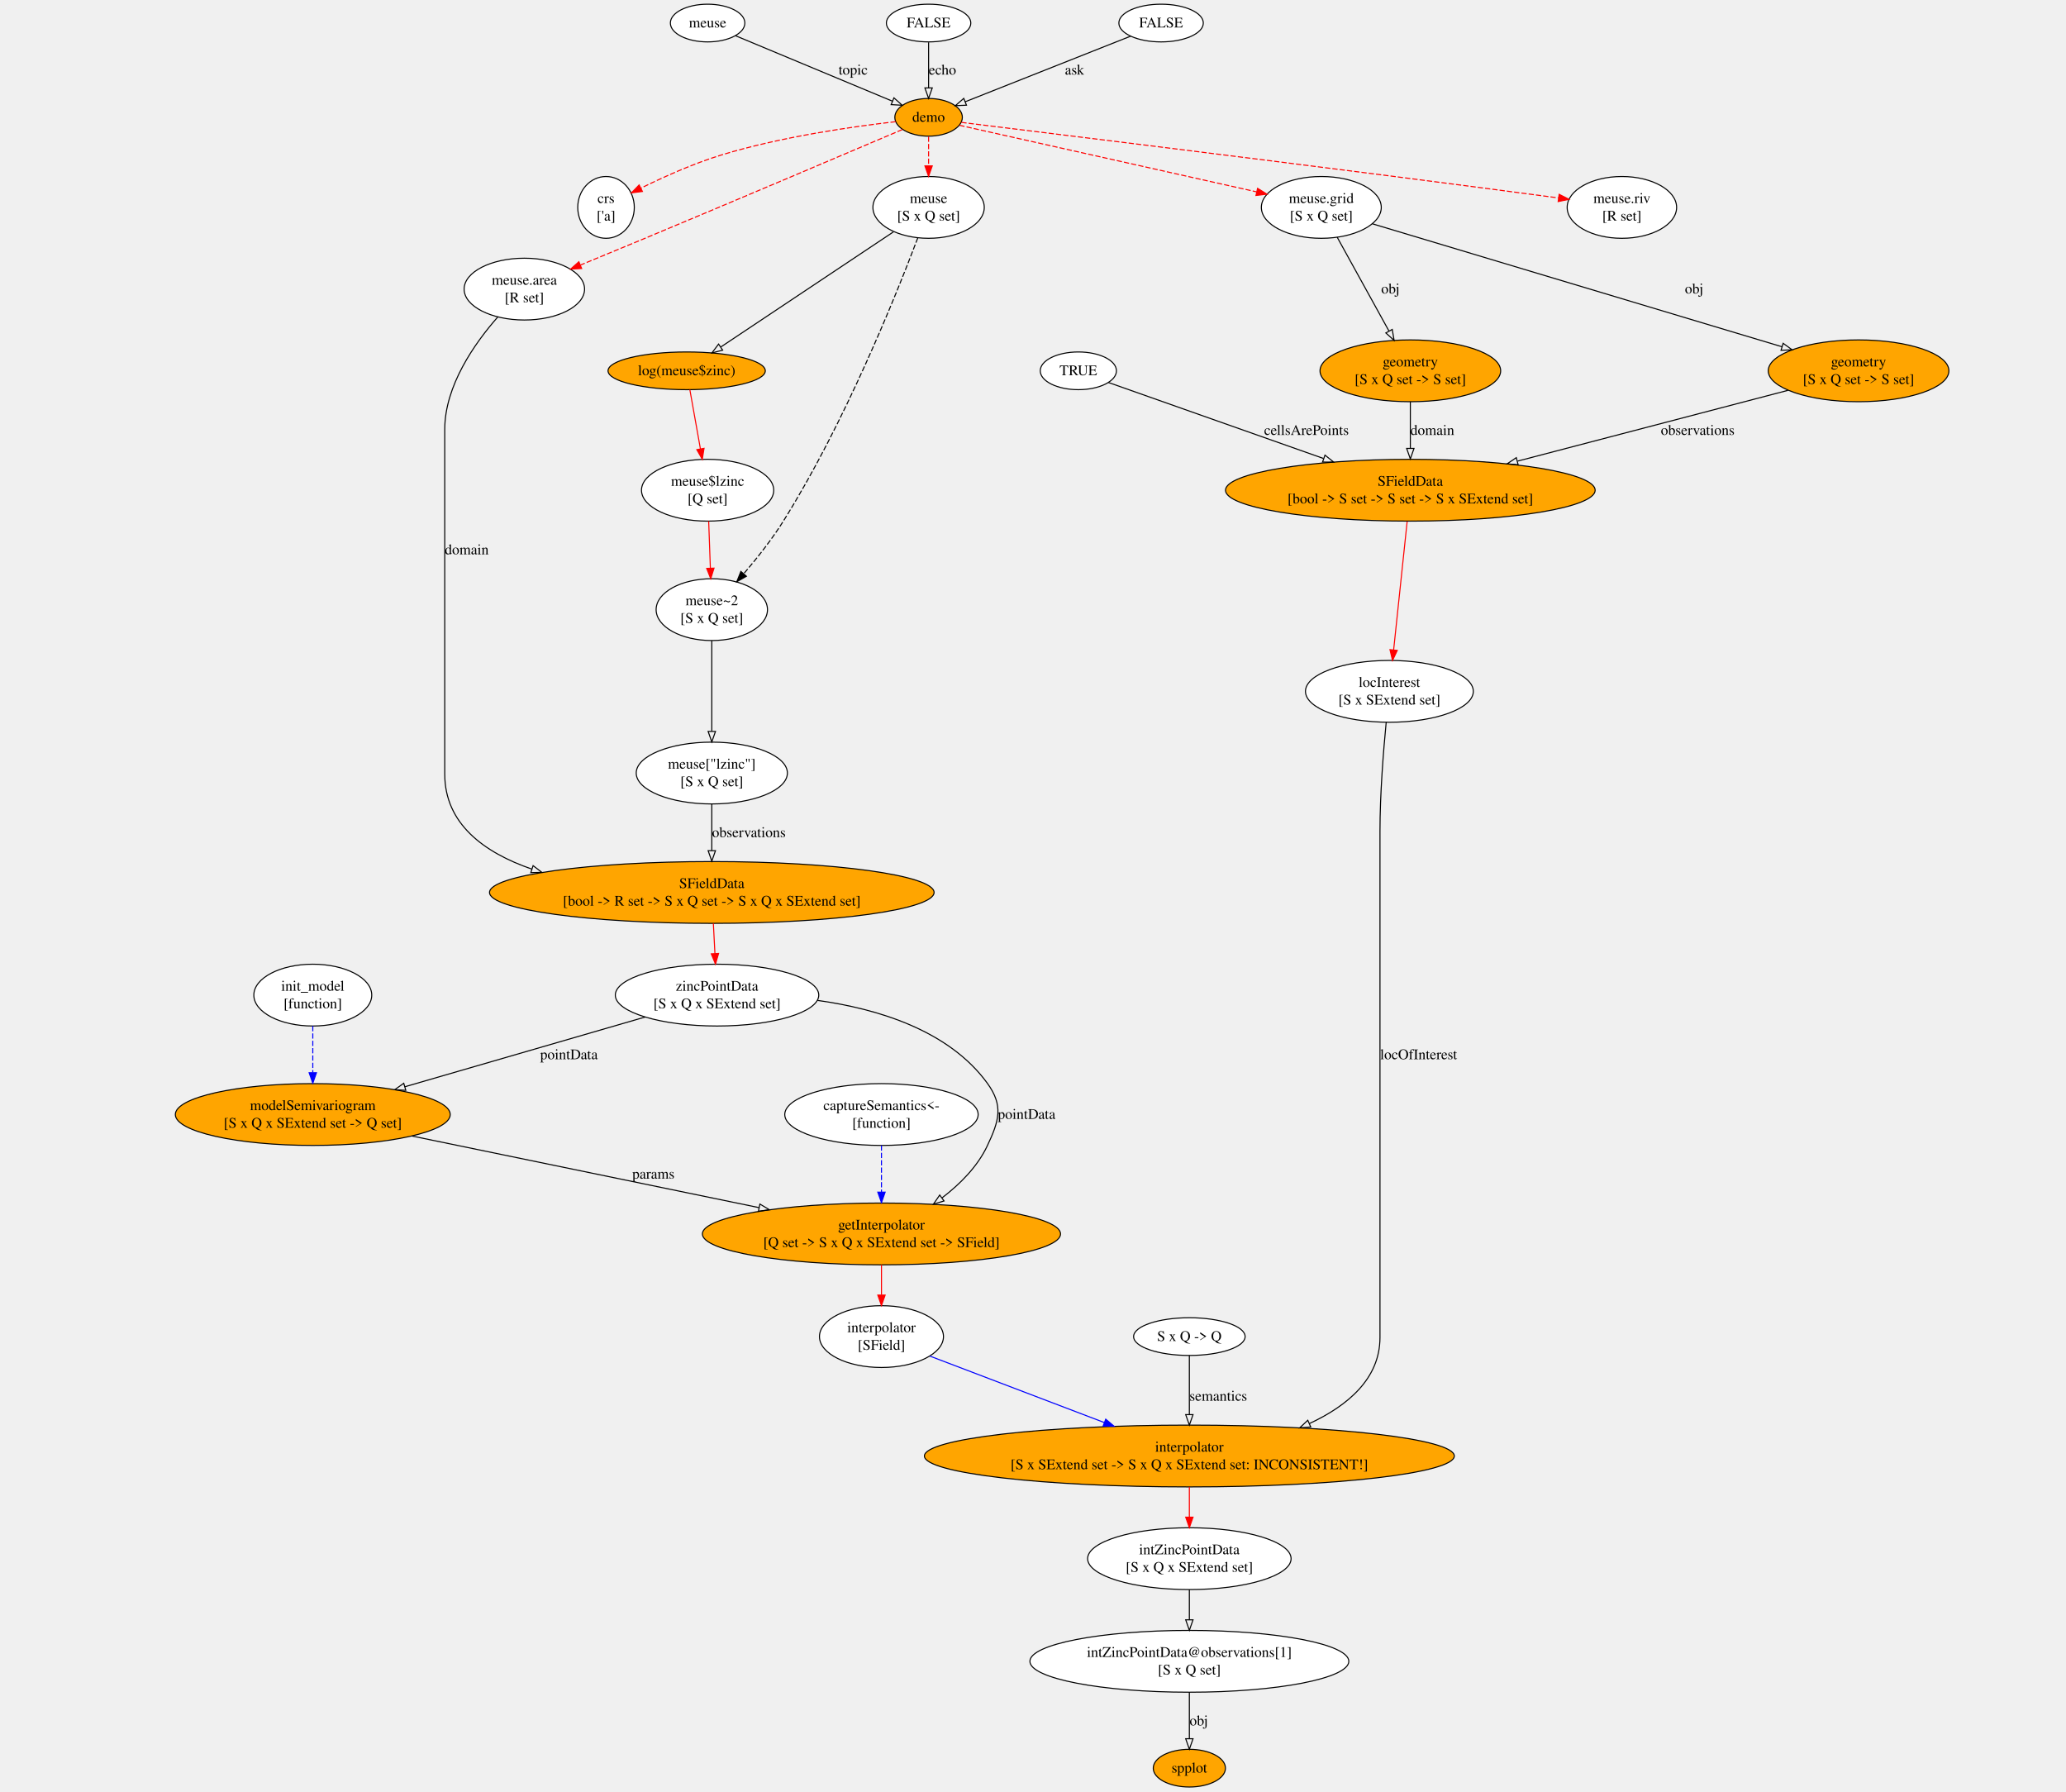
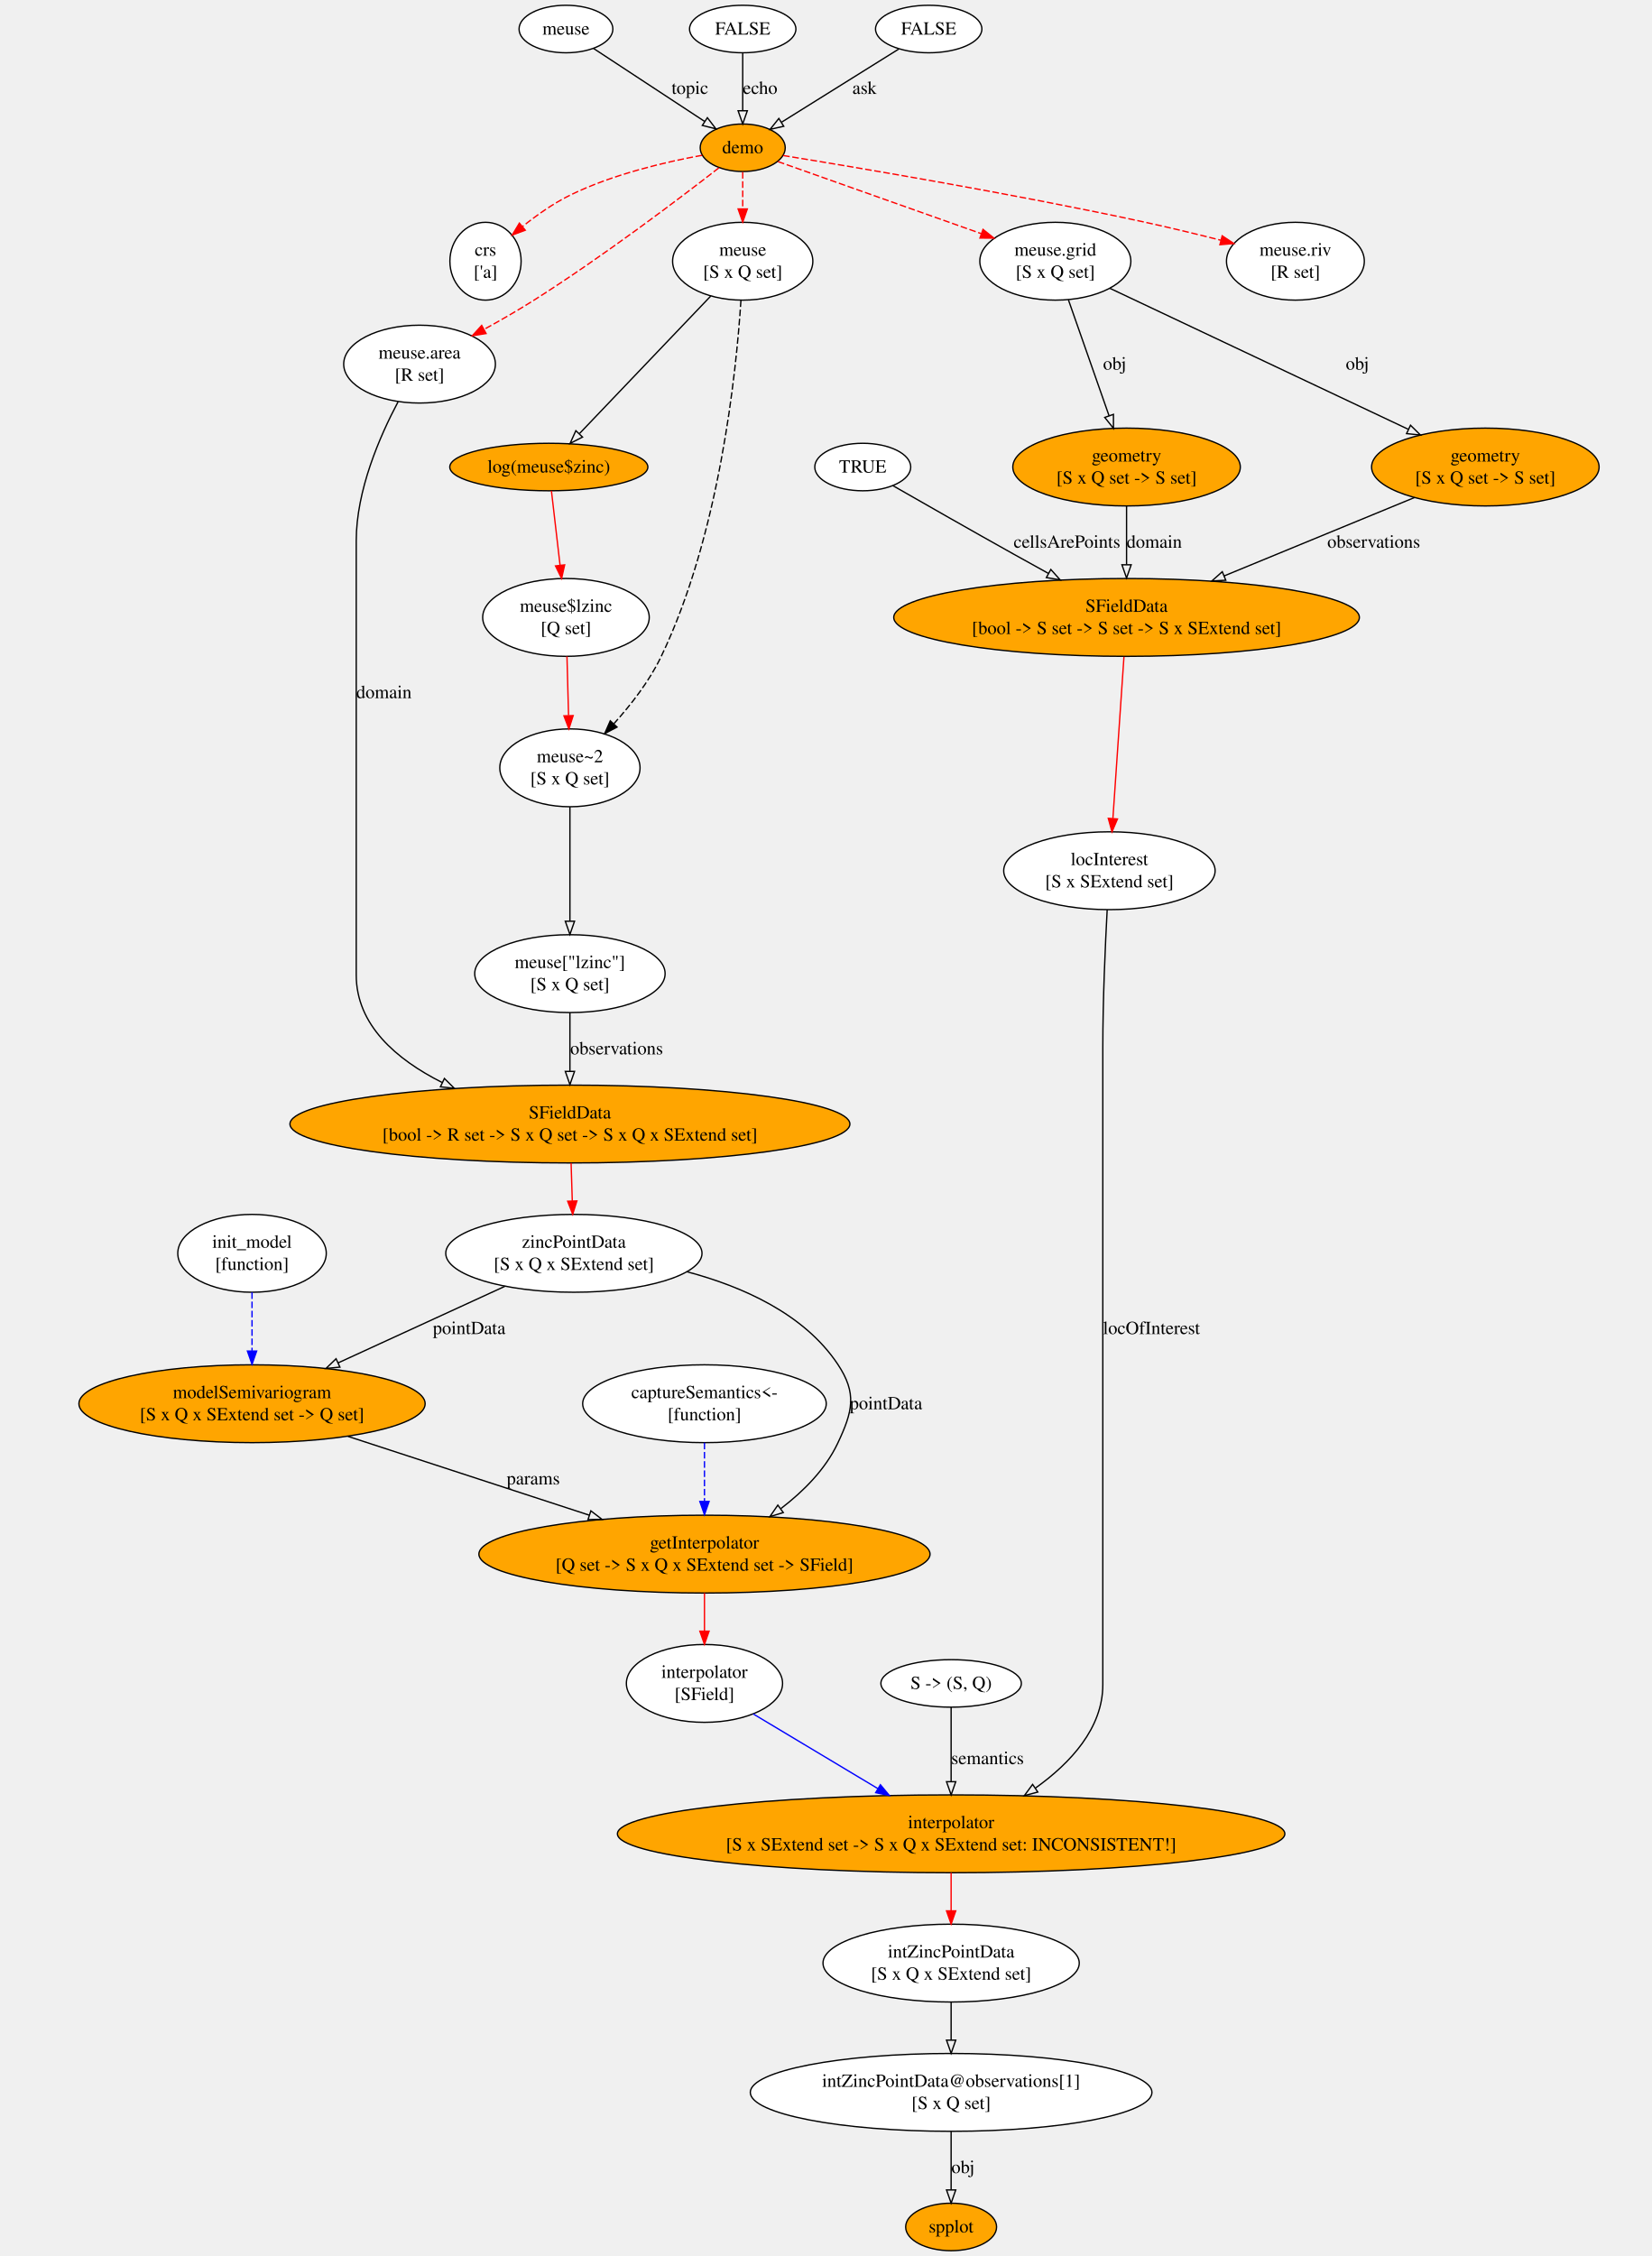
- <svg xmlns="http://www.w3.org/2000/svg" width="458pt" height="397pt" viewBox="0.00 0.00 457.71 397.00">
-   <g id="graph1" class="graph" transform="scale(0.232164 0.232164) rotate(0) translate(4 1706)">
+ <svg xmlns="http://www.w3.org/2000/svg" width="290pt" height="396pt" viewBox="0.00 0.00 290.00 396.32">
+   <g id="graph1" class="graph" transform="scale(0.231764 0.231764) rotate(0) translate(4 1706)">
    <g id="node1" class="node">
-       <ellipse fill="orange" stroke="black" cx="882.048" cy="-1594" rx="32.239" ry="18" />
-       <text text-anchor="middle" x="882.048" y="-1589.8" font-family="Times,serif" font-size="14.00">demo</text>
+       <ellipse fill="orange" stroke="black" cx="558.563" cy="-1594" rx="32.239" ry="18" />
+       <text text-anchor="middle" x="558.563" y="-1589.8" font-family="Times,serif" font-size="14.00">demo</text>
    </g>
    <g id="node5" class="node">
-       <ellipse fill="white" stroke="black" cx="574.048" cy="-1508" rx="27" ry="29.5" />
-       <text text-anchor="middle" x="574.048" y="-1512.2" font-family="Times,serif" font-size="14.00">crs </text>
-       <text text-anchor="middle" x="574.048" y="-1495.4" font-family="Times,serif" font-size="14.00">['a]</text>
+       <ellipse fill="white" stroke="black" cx="363.563" cy="-1508" rx="27" ry="29.5" />
+       <text text-anchor="middle" x="363.563" y="-1512.2" font-family="Times,serif" font-size="14.00">crs </text>
+       <text text-anchor="middle" x="363.563" y="-1495.4" font-family="Times,serif" font-size="14.00">['a]</text>
    </g>
    <g id="edge1" class="edge">
-       <path fill="none" stroke="red" stroke-dasharray="5,2" d="M850.628,-1589.84C811.105,-1585.33 741.46,-1575.57 684.048,-1558 657.404,-1549.85 628.688,-1536.9 607.279,-1526.36" />
-       <polygon fill="red" stroke="red" points="608.795,-1523.21 598.285,-1521.87 605.665,-1529.47 608.795,-1523.21" />
+       <path fill="none" stroke="red" stroke-dasharray="5,2" d="M527.703,-1588.28C500.361,-1583.3 459.88,-1573.9 427.563,-1558 414.856,-1551.75 402.193,-1542.78 391.526,-1534.22" />
+       <polygon fill="red" stroke="red" points="393.723,-1531.5 383.791,-1527.81 389.256,-1536.89 393.723,-1531.5" />
    </g>
    <g id="node6" class="node">
-       <ellipse fill="white" stroke="black" cx="882.048" cy="-1508" rx="53.159" ry="29.5" />
-       <text text-anchor="middle" x="882.048" y="-1512.2" font-family="Times,serif" font-size="14.00">meuse </text>
-       <text text-anchor="middle" x="882.048" y="-1495.4" font-family="Times,serif" font-size="14.00">[S x Q set]</text>
+       <ellipse fill="white" stroke="black" cx="558.563" cy="-1508" rx="53.159" ry="29.5" />
+       <text text-anchor="middle" x="558.563" y="-1512.2" font-family="Times,serif" font-size="14.00">meuse </text>
+       <text text-anchor="middle" x="558.563" y="-1495.4" font-family="Times,serif" font-size="14.00">[S x Q set]</text>
    </g>
    <g id="edge2" class="edge">
-       <path fill="none" stroke="red" stroke-dasharray="5,2" d="M882.048,-1575.6C882.048,-1567.46 882.048,-1557.43 882.048,-1547.65" />
-       <polygon fill="red" stroke="red" points="885.548,-1547.63 882.048,-1537.63 878.548,-1547.63 885.548,-1547.63" />
+       <path fill="none" stroke="red" stroke-dasharray="5,2" d="M558.563,-1575.6C558.563,-1567.46 558.563,-1557.43 558.563,-1547.65" />
+       <polygon fill="red" stroke="red" points="562.063,-1547.63 558.563,-1537.63 555.063,-1547.63 562.063,-1547.63" />
    </g>
    <g id="node7" class="node">
-       <ellipse fill="white" stroke="black" cx="496.048" cy="-1430" rx="57.5" ry="29.5" />
-       <text text-anchor="middle" x="496.048" y="-1434.2" font-family="Times,serif" font-size="14.00">meuse.area </text>
-       <text text-anchor="middle" x="496.048" y="-1417.4" font-family="Times,serif" font-size="14.00">[R set]</text>
+       <ellipse fill="white" stroke="black" cx="313.563" cy="-1430" rx="57.5" ry="29.5" />
+       <text text-anchor="middle" x="313.563" y="-1434.2" font-family="Times,serif" font-size="14.00">meuse.area </text>
+       <text text-anchor="middle" x="313.563" y="-1417.4" font-family="Times,serif" font-size="14.00">[R set]</text>
    </g>
    <g id="edge3" class="edge">
-       <path fill="none" stroke="red" stroke-dasharray="5,2" d="M856.954,-1582.3C809.027,-1561.89 701.122,-1516.03 610.048,-1478 590.359,-1469.78 568.723,-1460.84 549.639,-1452.98" />
-       <polygon fill="red" stroke="red" points="550.786,-1449.67 540.207,-1449.1 548.123,-1456.14 550.786,-1449.67" />
+       <path fill="none" stroke="red" stroke-dasharray="5,2" d="M540.484,-1578.77C511.517,-1556.23 452.567,-1511.47 399.563,-1478 387.754,-1470.54 374.677,-1463.04 362.359,-1456.28" />
+       <polygon fill="red" stroke="red" points="364.012,-1453.19 353.553,-1451.5 360.674,-1459.35 364.012,-1453.19" />
    </g>
    <g id="node8" class="node">
-       <ellipse fill="white" stroke="black" cx="1257.05" cy="-1508" rx="57.25" ry="29.5" />
-       <text text-anchor="middle" x="1257.05" y="-1512.2" font-family="Times,serif" font-size="14.00">meuse.grid </text>
-       <text text-anchor="middle" x="1257.05" y="-1495.4" font-family="Times,serif" font-size="14.00">[S x Q set]</text>
+       <ellipse fill="white" stroke="black" cx="795.563" cy="-1508" rx="57.25" ry="29.5" />
+       <text text-anchor="middle" x="795.563" y="-1512.2" font-family="Times,serif" font-size="14.00">meuse.grid </text>
+       <text text-anchor="middle" x="795.563" y="-1495.4" font-family="Times,serif" font-size="14.00">[S x Q set]</text>
    </g>
    <g id="edge4" class="edge">
-       <path fill="none" stroke="red" stroke-dasharray="5,2" d="M911.473,-1586.41C972.386,-1572.76 1113.42,-1541.17 1195.25,-1522.84" />
-       <polygon fill="red" stroke="red" points="1196.18,-1526.22 1205.17,-1520.62 1194.65,-1519.39 1196.18,-1526.22" />
+       <path fill="none" stroke="red" stroke-dasharray="5,2" d="M585.289,-1583.53C622.514,-1570.33 690.872,-1546.11 739.54,-1528.86" />
+       <polygon fill="red" stroke="red" points="740.739,-1532.14 748.996,-1525.5 738.401,-1525.55 740.739,-1532.14" />
    </g>
    <g id="node9" class="node">
-       <ellipse fill="white" stroke="black" cx="1544.05" cy="-1508" rx="52.25" ry="29.5" />
-       <text text-anchor="middle" x="1544.05" y="-1512.2" font-family="Times,serif" font-size="14.00">meuse.riv </text>
-       <text text-anchor="middle" x="1544.05" y="-1495.4" font-family="Times,serif" font-size="14.00">[R set]</text>
+       <ellipse fill="white" stroke="black" cx="977.563" cy="-1508" rx="52.25" ry="29.5" />
+       <text text-anchor="middle" x="977.563" y="-1512.2" font-family="Times,serif" font-size="14.00">meuse.riv </text>
+       <text text-anchor="middle" x="977.563" y="-1495.4" font-family="Times,serif" font-size="14.00">[R set]</text>
    </g>
    <g id="edge5" class="edge">
-       <path fill="none" stroke="red" stroke-dasharray="5,2" d="M913.336,-1589.17C985.544,-1580.31 1169.41,-1557.66 1323.05,-1538 1377.35,-1531.05 1439.13,-1522.93 1483.54,-1517.05" />
-       <polygon fill="red" stroke="red" points="1484.14,-1520.5 1493.59,-1515.71 1483.22,-1513.56 1484.14,-1520.5" />
+       <path fill="none" stroke="red" stroke-dasharray="5,2" d="M589.229,-1588.12C644.081,-1579.23 762.523,-1559.34 861.563,-1538 881,-1533.81 902.132,-1528.7 920.969,-1523.94" />
+       <polygon fill="red" stroke="red" points="922.053,-1527.27 930.879,-1521.41 920.325,-1520.49 922.053,-1527.27" />
    </g>
    <g id="node2" class="node">
-       <ellipse fill="white" stroke="black" cx="671.048" cy="-1684" rx="35.558" ry="18" />
-       <text text-anchor="middle" x="671.048" y="-1679.8" font-family="Times,serif" font-size="14.00">meuse</text>
+       <ellipse fill="white" stroke="black" cx="424.563" cy="-1684" rx="35.558" ry="18" />
+       <text text-anchor="middle" x="424.563" y="-1679.8" font-family="Times,serif" font-size="14.00">meuse</text>
    </g>
    <g id="edge6" class="edge">
-       <path fill="none" stroke="black" d="M697.771,-1671.85C735.836,-1655.98 805.69,-1626.85 847.598,-1609.37" />
-       <polygon fill="none" stroke="black" points="848.973,-1612.59 856.855,-1605.51 846.278,-1606.13 848.973,-1612.59" />
-       <text text-anchor="middle" x="810.046" y="-1634.8" font-family="Times,serif" font-size="14.00">topic</text>
+       <path fill="none" stroke="black" d="M445.5,-1669.25C468.151,-1654.37 504.415,-1630.56 529.747,-1613.92" />
+       <polygon fill="none" stroke="black" points="531.774,-1616.78 538.211,-1608.37 527.931,-1610.93 531.774,-1616.78" />
+       <text text-anchor="middle" x="518.561" y="-1634.8" font-family="Times,serif" font-size="14.00">topic</text>
    </g>
    <g id="node3" class="node">
-       <ellipse fill="white" stroke="black" cx="882.048" cy="-1684" rx="40.315" ry="18" />
-       <text text-anchor="middle" x="882.048" y="-1679.8" font-family="Times,serif" font-size="14.00">FALSE</text>
+       <ellipse fill="white" stroke="black" cx="558.563" cy="-1684" rx="40.315" ry="18" />
+       <text text-anchor="middle" x="558.563" y="-1679.8" font-family="Times,serif" font-size="14.00">FALSE</text>
    </g>
    <g id="edge7" class="edge">
-       <path fill="none" stroke="black" d="M882.048,-1665.61C882.048,-1653.24 882.048,-1636.37 882.048,-1622.22" />
-       <polygon fill="none" stroke="black" points="885.548,-1622.05 882.048,-1612.05 878.548,-1622.05 885.548,-1622.05" />
-       <text text-anchor="middle" x="895.262" y="-1634.8" font-family="Times,serif" font-size="14.00">echo</text>
+       <path fill="none" stroke="black" d="M558.563,-1665.61C558.563,-1653.24 558.563,-1636.37 558.563,-1622.22" />
+       <polygon fill="none" stroke="black" points="562.063,-1622.05 558.563,-1612.05 555.063,-1622.05 562.063,-1622.05" />
+       <text text-anchor="middle" x="571.778" y="-1634.8" font-family="Times,serif" font-size="14.00">echo</text>
    </g>
    <g id="node4" class="node">
-       <ellipse fill="white" stroke="black" cx="1104.05" cy="-1684" rx="40.315" ry="18" />
-       <text text-anchor="middle" x="1104.05" y="-1679.8" font-family="Times,serif" font-size="14.00">FALSE</text>
+       <ellipse fill="white" stroke="black" cx="699.563" cy="-1684" rx="40.315" ry="18" />
+       <text text-anchor="middle" x="699.563" y="-1679.8" font-family="Times,serif" font-size="14.00">FALSE</text>
    </g>
    <g id="edge8" class="edge">
-       <path fill="none" stroke="black" d="M1075.03,-1671.5C1034.38,-1655.38 960.594,-1626.14 916.985,-1608.85" />
-       <polygon fill="none" stroke="black" points="918.222,-1605.57 907.636,-1605.14 915.642,-1612.08 918.222,-1605.57" />
-       <text text-anchor="middle" x="1021.38" y="-1634.8" font-family="Times,serif" font-size="14.00">ask</text>
+       <path fill="none" stroke="black" d="M676.909,-1668.86C652.815,-1653.82 614.604,-1629.98 588.148,-1613.46" />
+       <polygon fill="none" stroke="black" points="589.659,-1610.28 579.323,-1607.96 585.953,-1616.22 589.659,-1610.28" />
+       <text text-anchor="middle" x="650.893" y="-1634.8" font-family="Times,serif" font-size="14.00">ask</text>
    </g>
    <g id="node10" class="node">
-       <ellipse fill="white" stroke="black" cx="675.048" cy="-1124" rx="53.159" ry="29.5" />
-       <text text-anchor="middle" x="675.048" y="-1128.2" font-family="Times,serif" font-size="14.00">meuse~2 </text>
-       <text text-anchor="middle" x="675.048" y="-1111.4" font-family="Times,serif" font-size="14.00">[S x Q set]</text>
+       <ellipse fill="white" stroke="black" cx="427.563" cy="-1124" rx="53.159" ry="29.5" />
+       <text text-anchor="middle" x="427.563" y="-1128.2" font-family="Times,serif" font-size="14.00">meuse~2 </text>
+       <text text-anchor="middle" x="427.563" y="-1111.4" font-family="Times,serif" font-size="14.00">[S x Q set]</text>
    </g>
    <g id="edge9" class="edge">
-       <path fill="none" stroke="black" stroke-dasharray="5,2" d="M871.772,-1479.01C851.227,-1424.63 801.959,-1301.8 743.048,-1208 732.181,-1190.7 718.142,-1172.98 705.645,-1158.39" />
-       <polygon fill="black" stroke="black" points="708.095,-1155.87 698.891,-1150.62 702.813,-1160.47 708.095,-1155.87" />
+       <path fill="none" stroke="black" stroke-dasharray="5,2" d="M557.216,-1478.34C553.662,-1423.31 540.976,-1300.18 496.563,-1208 487.71,-1189.63 473.912,-1171.87 460.974,-1157.53" />
+       <polygon fill="black" stroke="black" points="463.284,-1154.88 453.912,-1149.94 458.157,-1159.64 463.284,-1154.88" />
    </g>
    <g id="node12" class="node">
-       <ellipse fill="orange" stroke="black" cx="651.048" cy="-1352" rx="75.086" ry="18" />
-       <text text-anchor="middle" x="651.048" y="-1347.8" font-family="Times,serif" font-size="14.00">log(meuse$zinc)</text>
+       <ellipse fill="orange" stroke="black" cx="411.563" cy="-1352" rx="75.086" ry="18" />
+       <text text-anchor="middle" x="411.563" y="-1347.8" font-family="Times,serif" font-size="14.00">log(meuse$zinc)</text>
    </g>
    <g id="edge10" class="edge">
-       <path fill="none" stroke="black" d="M848.458,-1484.61C804.324,-1455.18 727.316,-1403.85 683.669,-1374.75" />
-       <polygon fill="none" stroke="black" points="685.407,-1371.7 675.145,-1369.06 681.524,-1377.52 685.407,-1371.7" />
+       <path fill="none" stroke="black" d="M534.289,-1481.57C506.709,-1452.68 462.016,-1405.86 434.852,-1377.4" />
+       <polygon fill="none" stroke="black" points="437.121,-1374.71 427.684,-1369.89 432.057,-1379.54 437.121,-1374.71" />
    </g>
    <g id="node14" class="node">
-       <ellipse fill="orange" stroke="black" cx="675.048" cy="-854" rx="212.25" ry="29.5" />
-       <text text-anchor="middle" x="675.048" y="-858.2" font-family="Times,serif" font-size="14.00">SFieldData</text>
-       <text text-anchor="middle" x="675.048" y="-841.4" font-family="Times,serif" font-size="14.00">[bool -&gt; R set -&gt; S x Q set -&gt; S x Q x SExtend set]</text>
+       <ellipse fill="orange" stroke="black" cx="427.563" cy="-854" rx="212.25" ry="29.5" />
+       <text text-anchor="middle" x="427.563" y="-858.2" font-family="Times,serif" font-size="14.00">SFieldData</text>
+       <text text-anchor="middle" x="427.563" y="-841.4" font-family="Times,serif" font-size="14.00">[bool -&gt; R set -&gt; S x Q set -&gt; S x Q x SExtend set]</text>
    </g>
    <g id="edge11" class="edge">
-       <path fill="none" stroke="black" d="M470.741,-1403.45C448.632,-1378.32 420.048,-1337.75 420.048,-1296 420.048,-1296 420.048,-1296 420.048,-967 420.048,-919.728 457.237,-892.227 503.212,-876.291" />
-       <polygon fill="none" stroke="black" points="504.405,-879.584 512.83,-873.16 502.238,-872.928 504.405,-879.584" />
-       <text text-anchor="middle" x="441.046" y="-1176.8" font-family="Times,serif" font-size="14.00">domain</text>
+       <path fill="none" stroke="black" d="M297.312,-1401.5C283.387,-1375.31 265.563,-1334.29 265.563,-1296 265.563,-1296 265.563,-1296 265.563,-967 265.563,-929.021 296.06,-902.915 330.59,-885.528" />
+       <polygon fill="none" stroke="black" points="332.407,-888.539 339.925,-881.073 329.393,-882.221 332.407,-888.539" />
+       <text text-anchor="middle" x="286.561" y="-1176.8" font-family="Times,serif" font-size="14.00">domain</text>
    </g>
    <g id="node23" class="node">
-       <ellipse fill="orange" stroke="black" cx="1770.05" cy="-1352" rx="86.25" ry="29.5" />
-       <text text-anchor="middle" x="1770.05" y="-1356.2" font-family="Times,serif" font-size="14.00">geometry</text>
-       <text text-anchor="middle" x="1770.05" y="-1339.4" font-family="Times,serif" font-size="14.00">[S x Q set -&gt; S set]</text>
+       <ellipse fill="orange" stroke="black" cx="1121.56" cy="-1352" rx="86.25" ry="29.5" />
+       <text text-anchor="middle" x="1121.56" y="-1356.2" font-family="Times,serif" font-size="14.00">geometry</text>
+       <text text-anchor="middle" x="1121.56" y="-1339.4" font-family="Times,serif" font-size="14.00">[S x Q set -&gt; S set]</text>
    </g>
    <g id="edge12" class="edge">
-       <path fill="none" stroke="black" d="M1305.77,-1492.37C1396.24,-1465.22 1590.6,-1406.87 1696.9,-1374.96" />
-       <polygon fill="none" stroke="black" points="1698.03,-1378.27 1706.6,-1372.05 1696.01,-1371.57 1698.03,-1378.27" />
-       <text text-anchor="middle" x="1612.99" y="-1425.8" font-family="Times,serif" font-size="14.00">obj</text>
+       <path fill="none" stroke="black" d="M836.851,-1487.5C894.088,-1460.46 997.844,-1411.44 1063.05,-1380.64" />
+       <polygon fill="none" stroke="black" points="1064.83,-1383.67 1072.38,-1376.24 1061.84,-1377.34 1064.83,-1383.67" />
+       <text text-anchor="middle" x="1024.51" y="-1425.8" font-family="Times,serif" font-size="14.00">obj</text>
    </g>
    <g id="node24" class="node">
-       <ellipse fill="orange" stroke="black" cx="1342.05" cy="-1352" rx="86.25" ry="29.5" />
-       <text text-anchor="middle" x="1342.05" y="-1356.2" font-family="Times,serif" font-size="14.00">geometry</text>
-       <text text-anchor="middle" x="1342.05" y="-1339.4" font-family="Times,serif" font-size="14.00">[S x Q set -&gt; S set]</text>
+       <ellipse fill="orange" stroke="black" cx="849.563" cy="-1352" rx="86.25" ry="29.5" />
+       <text text-anchor="middle" x="849.563" y="-1356.2" font-family="Times,serif" font-size="14.00">geometry</text>
+       <text text-anchor="middle" x="849.563" y="-1339.4" font-family="Times,serif" font-size="14.00">[S x Q set -&gt; S set]</text>
    </g>
    <g id="edge13" class="edge">
-       <path fill="none" stroke="black" d="M1272.24,-1479.47C1286.02,-1454.52 1306.42,-1417.55 1321.62,-1390.02" />
-       <polygon fill="none" stroke="black" points="1324.78,-1391.52 1326.55,-1381.07 1318.66,-1388.14 1324.78,-1391.52" />
-       <text text-anchor="middle" x="1322.99" y="-1425.8" font-family="Times,serif" font-size="14.00">obj</text>
+       <path fill="none" stroke="black" d="M805.467,-1478.75C814.118,-1454.08 826.746,-1418.07 836.273,-1390.9" />
+       <polygon fill="none" stroke="black" points="839.624,-1391.92 839.63,-1381.33 833.018,-1389.61 839.624,-1391.92" />
+       <text text-anchor="middle" x="840.508" y="-1425.8" font-family="Times,serif" font-size="14.00">obj</text>
    </g>
    <g id="node15" class="node">
-       <ellipse fill="white" stroke="black" cx="675.048" cy="-968" rx="72.169" ry="29.5" />
-       <text text-anchor="middle" x="675.048" y="-972.2" font-family="Times,serif" font-size="14.00">meuse["lzinc"] </text>
-       <text text-anchor="middle" x="675.048" y="-955.4" font-family="Times,serif" font-size="14.00">[S x Q set]</text>
+       <ellipse fill="white" stroke="black" cx="427.563" cy="-968" rx="72.169" ry="29.5" />
+       <text text-anchor="middle" x="427.563" y="-972.2" font-family="Times,serif" font-size="14.00">meuse["lzinc"] </text>
+       <text text-anchor="middle" x="427.563" y="-955.4" font-family="Times,serif" font-size="14.00">[S x Q set]</text>
    </g>
    <g id="edge14" class="edge">
-       <path fill="none" stroke="black" d="M675.048,-1094.39C675.048,-1070.05 675.048,-1034.86 675.048,-1007.95" />
-       <polygon fill="none" stroke="black" points="678.548,-1007.71 675.048,-997.713 671.548,-1007.71 678.548,-1007.71" />
+       <path fill="none" stroke="black" d="M427.563,-1094.39C427.563,-1070.05 427.563,-1034.86 427.563,-1007.95" />
+       <polygon fill="none" stroke="black" points="431.063,-1007.71 427.563,-997.713 424.063,-1007.71 431.063,-1007.71" />
    </g>
    <g id="node11" class="node">
-       <ellipse fill="white" stroke="black" cx="671.048" cy="-1238" rx="63.133" ry="29.5" />
-       <text text-anchor="middle" x="671.048" y="-1242.2" font-family="Times,serif" font-size="14.00">meuse$lzinc </text>
-       <text text-anchor="middle" x="671.048" y="-1225.4" font-family="Times,serif" font-size="14.00">[Q set]</text>
+       <ellipse fill="white" stroke="black" cx="424.563" cy="-1238" rx="63.133" ry="29.5" />
+       <text text-anchor="middle" x="424.563" y="-1242.2" font-family="Times,serif" font-size="14.00">meuse$lzinc </text>
+       <text text-anchor="middle" x="424.563" y="-1225.4" font-family="Times,serif" font-size="14.00">[Q set]</text>
    </g>
    <g id="edge15" class="edge">
-       <path fill="none" stroke="red" d="M672.067,-1208.45C672.552,-1194.89 673.138,-1178.48 673.662,-1163.81" />
-       <polygon fill="red" stroke="red" points="677.171,-1163.62 674.03,-1153.5 670.175,-1163.37 677.171,-1163.62" />
+       <path fill="none" stroke="red" d="M425.328,-1208.45C425.691,-1194.89 426.131,-1178.48 426.523,-1163.81" />
+       <polygon fill="red" stroke="red" points="430.03,-1163.59 426.8,-1153.5 423.033,-1163.4 430.03,-1163.59" />
    </g>
    <g id="edge16" class="edge">
-       <path fill="none" stroke="red" d="M654.085,-1333.99C656.753,-1319.05 660.733,-1296.76 664.167,-1277.53" />
-       <polygon fill="red" stroke="red" points="667.643,-1277.98 665.956,-1267.52 660.752,-1276.74 667.643,-1277.98" />
+       <path fill="none" stroke="red" d="M413.537,-1333.99C415.271,-1319.05 417.858,-1296.76 420.091,-1277.53" />
+       <polygon fill="red" stroke="red" points="423.577,-1277.85 421.253,-1267.52 416.623,-1277.05 423.577,-1277.85" />
    </g>
    <g id="node13" class="node">
-       <ellipse fill="white" stroke="black" cx="680.048" cy="-756" rx="97.138" ry="29.5" />
-       <text text-anchor="middle" x="680.048" y="-760.2" font-family="Times,serif" font-size="14.00">zincPointData </text>
-       <text text-anchor="middle" x="680.048" y="-743.4" font-family="Times,serif" font-size="14.00">[S x Q x SExtend set]</text>
+       <ellipse fill="white" stroke="black" cx="430.563" cy="-756" rx="97.138" ry="29.5" />
+       <text text-anchor="middle" x="430.563" y="-760.2" font-family="Times,serif" font-size="14.00">zincPointData </text>
+       <text text-anchor="middle" x="430.563" y="-743.4" font-family="Times,serif" font-size="14.00">[S x Q x SExtend set]</text>
    </g>
    <g id="node17" class="node">
-       <ellipse fill="orange" stroke="black" cx="837.048" cy="-528" rx="171.009" ry="29.5" />
-       <text text-anchor="middle" x="837.048" y="-532.2" font-family="Times,serif" font-size="14.00">getInterpolator</text>
-       <text text-anchor="middle" x="837.048" y="-515.4" font-family="Times,serif" font-size="14.00">[Q set -&gt; S x Q x SExtend set -&gt; SField]</text>
+       <ellipse fill="orange" stroke="black" cx="529.563" cy="-528" rx="171.009" ry="29.5" />
+       <text text-anchor="middle" x="529.563" y="-532.2" font-family="Times,serif" font-size="14.00">getInterpolator</text>
+       <text text-anchor="middle" x="529.563" y="-515.4" font-family="Times,serif" font-size="14.00">[Q set -&gt; S x Q x SExtend set -&gt; SField]</text>
    </g>
    <g id="edge18" class="edge">
-       <path fill="none" stroke="black" d="M775.968,-750.956C832.993,-743.002 901.191,-722.575 938.048,-672 953.753,-650.449 949.441,-636.11 938.048,-612 928.714,-592.249 912.122,-575.618 895.048,-562.551" />
-       <polygon fill="none" stroke="black" points="896.798,-559.495 886.658,-556.425 892.671,-565.149 896.798,-559.495" />
-       <text text-anchor="middle" x="975.651" y="-637.8" font-family="Times,serif" font-size="14.00">pointData</text>
+       <path fill="none" stroke="black" d="M516.141,-742.073C558.096,-730.95 604.991,-710.299 630.563,-672 645.371,-649.823 641.956,-636.11 630.563,-612 621.23,-592.249 604.637,-575.618 587.564,-562.551" />
+       <polygon fill="none" stroke="black" points="589.314,-559.495 579.173,-556.425 585.186,-565.149 589.314,-559.495" />
+       <text text-anchor="middle" x="667.167" y="-637.8" font-family="Times,serif" font-size="14.00">pointData</text>
    </g>
    <g id="node18" class="node">
-       <ellipse fill="orange" stroke="black" cx="294.048" cy="-642" rx="131.25" ry="29.5" />
-       <text text-anchor="middle" x="294.048" y="-646.2" font-family="Times,serif" font-size="14.00">modelSemivariogram</text>
-       <text text-anchor="middle" x="294.048" y="-629.4" font-family="Times,serif" font-size="14.00">[S x Q x SExtend set -&gt; Q set]</text>
+       <ellipse fill="orange" stroke="black" cx="186.563" cy="-642" rx="131.25" ry="29.5" />
+       <text text-anchor="middle" x="186.563" y="-646.2" font-family="Times,serif" font-size="14.00">modelSemivariogram</text>
+       <text text-anchor="middle" x="186.563" y="-629.4" font-family="Times,serif" font-size="14.00">[S x Q x SExtend set -&gt; Q set]</text>
    </g>
    <g id="edge17" class="edge">
-       <path fill="none" stroke="black" d="M611.483,-735.106C547.445,-716.524 451.543,-688.698 381.914,-668.495" />
-       <polygon fill="none" stroke="black" points="382.849,-665.122 372.27,-665.697 380.899,-671.845 382.849,-665.122" />
-       <text text-anchor="middle" x="538.651" y="-694.8" font-family="Times,serif" font-size="14.00">pointData</text>
+       <path fill="none" stroke="black" d="M378.219,-730.973C341.272,-714.014 291.508,-691.172 251.949,-673.013" />
+       <polygon fill="none" stroke="black" points="253.192,-669.733 242.643,-668.742 250.271,-676.094 253.192,-669.733" />
+       <text text-anchor="middle" x="351.167" y="-694.8" font-family="Times,serif" font-size="14.00">pointData</text>
    </g>
    <g id="edge19" class="edge">
-       <path fill="none" stroke="red" d="M676.534,-824.457C677.004,-815.446 677.53,-805.334 678.03,-795.736" />
-       <polygon fill="red" stroke="red" points="681.533,-795.768 678.558,-785.599 674.543,-795.403 681.533,-795.768" />
+       <path fill="none" stroke="red" d="M428.455,-824.457C428.736,-815.446 429.052,-805.334 429.352,-795.736" />
+       <polygon fill="red" stroke="red" points="432.855,-795.704 429.669,-785.599 425.858,-795.485 432.855,-795.704" />
    </g>
    <g id="edge20" class="edge">
-       <path fill="none" stroke="black" d="M675.048,-938.448C675.048,-924.993 675.048,-908.729 675.048,-894.146" />
-       <polygon fill="none" stroke="black" points="678.548,-893.889 675.048,-883.889 671.548,-893.889 678.548,-893.889" />
-       <text text-anchor="middle" x="710.428" y="-906.8" font-family="Times,serif" font-size="14.00">observations</text>
+       <path fill="none" stroke="black" d="M427.563,-938.448C427.563,-924.993 427.563,-908.729 427.563,-894.146" />
+       <polygon fill="none" stroke="black" points="431.063,-893.889 427.563,-883.889 424.063,-893.889 431.063,-893.889" />
+       <text text-anchor="middle" x="462.943" y="-906.8" font-family="Times,serif" font-size="14.00">observations</text>
    </g>
    <g id="node16" class="node">
-       <ellipse fill="white" stroke="black" cx="837.048" cy="-430" rx="59.204" ry="29.5" />
-       <text text-anchor="middle" x="837.048" y="-434.2" font-family="Times,serif" font-size="14.00">interpolator </text>
-       <text text-anchor="middle" x="837.048" y="-417.4" font-family="Times,serif" font-size="14.00">[SField]</text>
+       <ellipse fill="white" stroke="black" cx="529.563" cy="-430" rx="59.204" ry="29.5" />
+       <text text-anchor="middle" x="529.563" y="-434.2" font-family="Times,serif" font-size="14.00">interpolator </text>
+       <text text-anchor="middle" x="529.563" y="-417.4" font-family="Times,serif" font-size="14.00">[SField]</text>
    </g>
    <g id="node27" class="node">
-       <ellipse fill="orange" stroke="black" cx="1131.05" cy="-316" rx="253" ry="29.5" />
-       <text text-anchor="middle" x="1131.05" y="-320.2" font-family="Times,serif" font-size="14.00">interpolator</text>
-       <text text-anchor="middle" x="1131.05" y="-303.4" font-family="Times,serif" font-size="14.00">[S x SExtend set -&gt; S x Q x SExtend set: INCONSISTENT!]</text>
+       <ellipse fill="orange" stroke="black" cx="716.563" cy="-316" rx="253" ry="29.5" />
+       <text text-anchor="middle" x="716.563" y="-320.2" font-family="Times,serif" font-size="14.00">interpolator</text>
+       <text text-anchor="middle" x="716.563" y="-303.4" font-family="Times,serif" font-size="14.00">[S x SExtend set -&gt; S x Q x SExtend set: INCONSISTENT!]</text>
    </g>
    <g id="edge21" class="edge">
-       <path fill="none" stroke="blue" d="M883.309,-411.377C927.853,-394.408 996.176,-368.38 1049.8,-347.952" />
-       <polygon fill="blue" stroke="blue" points="1051.19,-351.167 1059.29,-344.337 1048.7,-344.626 1051.19,-351.167" />
+       <path fill="none" stroke="blue" d="M566.508,-406.872C593.44,-390.742 630.4,-368.606 660.898,-350.339" />
+       <polygon fill="blue" stroke="blue" points="662.945,-353.193 669.726,-345.052 659.348,-347.188 662.945,-353.193" />
    </g>
    <g id="edge22" class="edge">
-       <path fill="none" stroke="red" d="M837.048,-498.457C837.048,-489.446 837.048,-479.334 837.048,-469.736" />
-       <polygon fill="red" stroke="red" points="840.548,-469.599 837.048,-459.599 833.548,-469.599 840.548,-469.599" />
+       <path fill="none" stroke="red" d="M529.563,-498.457C529.563,-489.446 529.563,-479.334 529.563,-469.736" />
+       <polygon fill="red" stroke="red" points="533.063,-469.599 529.563,-459.599 526.063,-469.599 533.063,-469.599" />
    </g>
    <g id="edge23" class="edge">
-       <path fill="none" stroke="black" d="M388.631,-621.491C480.726,-602.495 620.926,-573.578 720.003,-553.142" />
-       <polygon fill="none" stroke="black" points="720.975,-556.515 730.062,-551.067 719.561,-549.659 720.975,-556.515" />
-       <text text-anchor="middle" x="619.26" y="-580.8" font-family="Times,serif" font-size="14.00">params</text>
+       <path fill="none" stroke="black" d="M259.304,-617.248C312.749,-599.796 385.605,-576.007 442.205,-557.525" />
+       <polygon fill="none" stroke="black" points="443.439,-560.804 451.858,-554.373 441.266,-554.15 443.439,-560.804" />
+       <text text-anchor="middle" x="399.775" y="-580.8" font-family="Times,serif" font-size="14.00">params</text>
    </g>
    <g id="node19" class="node">
-       <ellipse fill="white" stroke="black" cx="294.048" cy="-756" rx="56.289" ry="29.5" />
-       <text text-anchor="middle" x="294.048" y="-760.2" font-family="Times,serif" font-size="14.00">init_model </text>
-       <text text-anchor="middle" x="294.048" y="-743.4" font-family="Times,serif" font-size="14.00">[function]</text>
+       <ellipse fill="white" stroke="black" cx="186.563" cy="-756" rx="56.289" ry="29.5" />
+       <text text-anchor="middle" x="186.563" y="-760.2" font-family="Times,serif" font-size="14.00">init_model </text>
+       <text text-anchor="middle" x="186.563" y="-743.4" font-family="Times,serif" font-size="14.00">[function]</text>
    </g>
    <g id="edge24" class="edge">
-       <path fill="none" stroke="blue" stroke-dasharray="5,2" d="M294.048,-726.448C294.048,-712.993 294.048,-696.729 294.048,-682.146" />
-       <polygon fill="blue" stroke="blue" points="297.548,-681.889 294.048,-671.889 290.548,-681.889 297.548,-681.889" />
+       <path fill="none" stroke="blue" stroke-dasharray="5,2" d="M186.563,-726.448C186.563,-712.993 186.563,-696.729 186.563,-682.146" />
+       <polygon fill="blue" stroke="blue" points="190.063,-681.889 186.563,-671.889 183.063,-681.889 190.063,-681.889" />
    </g>
    <g id="node20" class="node">
-       <ellipse fill="white" stroke="black" cx="837.048" cy="-642" rx="92.333" ry="29.5" />
-       <text text-anchor="middle" x="837.048" y="-646.2" font-family="Times,serif" font-size="14.00">captureSemantics&lt;- </text>
-       <text text-anchor="middle" x="837.048" y="-629.4" font-family="Times,serif" font-size="14.00">[function]</text>
+       <ellipse fill="white" stroke="black" cx="529.563" cy="-642" rx="92.333" ry="29.5" />
+       <text text-anchor="middle" x="529.563" y="-646.2" font-family="Times,serif" font-size="14.00">captureSemantics&lt;- </text>
+       <text text-anchor="middle" x="529.563" y="-629.4" font-family="Times,serif" font-size="14.00">[function]</text>
    </g>
    <g id="edge25" class="edge">
-       <path fill="none" stroke="blue" stroke-dasharray="5,2" d="M837.048,-612.448C837.048,-598.993 837.048,-582.729 837.048,-568.146" />
-       <polygon fill="blue" stroke="blue" points="840.548,-567.889 837.048,-557.889 833.548,-567.889 840.548,-567.889" />
+       <path fill="none" stroke="blue" stroke-dasharray="5,2" d="M529.563,-612.448C529.563,-598.993 529.563,-582.729 529.563,-568.146" />
+       <polygon fill="blue" stroke="blue" points="533.063,-567.889 529.563,-557.889 526.063,-567.889 533.063,-567.889" />
    </g>
    <g id="node21" class="node">
-       <ellipse fill="white" stroke="black" cx="1322.05" cy="-1046" rx="80.142" ry="29.5" />
-       <text text-anchor="middle" x="1322.05" y="-1050.2" font-family="Times,serif" font-size="14.00">locInterest </text>
-       <text text-anchor="middle" x="1322.05" y="-1033.4" font-family="Times,serif" font-size="14.00">[S x SExtend set]</text>
+       <ellipse fill="white" stroke="black" cx="836.563" cy="-1046" rx="80.142" ry="29.5" />
+       <text text-anchor="middle" x="836.563" y="-1050.2" font-family="Times,serif" font-size="14.00">locInterest </text>
+       <text text-anchor="middle" x="836.563" y="-1033.4" font-family="Times,serif" font-size="14.00">[S x SExtend set]</text>
    </g>
    <g id="edge26" class="edge">
-       <path fill="none" stroke="black" d="M1319,-1016.5C1316.39,-989.594 1313.05,-948.103 1313.05,-912 1313.05,-912 1313.05,-912 1313.05,-429 1313.05,-389.838 1282.11,-363.93 1245.74,-347.004" />
-       <polygon fill="none" stroke="black" points="1246.95,-343.715 1236.39,-342.891 1244.13,-350.122 1246.95,-343.715" />
-       <text text-anchor="middle" x="1349.97" y="-694.8" font-family="Times,serif" font-size="14.00">locOfInterest</text>
+       <path fill="none" stroke="black" d="M834.87,-1016.47C833.42,-989.549 831.563,-948.046 831.563,-912 831.563,-912 831.563,-912 831.563,-429 831.563,-396.057 807.044,-369.657 780.649,-350.781" />
+       <polygon fill="none" stroke="black" points="782.277,-347.655 772.042,-344.918 778.336,-353.441 782.277,-347.655" />
+       <text text-anchor="middle" x="868.487" y="-694.8" font-family="Times,serif" font-size="14.00">locOfInterest</text>
    </g>
    <g id="node22" class="node">
-       <ellipse fill="orange" stroke="black" cx="1342.05" cy="-1238" rx="176.5" ry="29.5" />
-       <text text-anchor="middle" x="1342.05" y="-1242.2" font-family="Times,serif" font-size="14.00">SFieldData</text>
-       <text text-anchor="middle" x="1342.05" y="-1225.4" font-family="Times,serif" font-size="14.00">[bool -&gt; S set -&gt; S set -&gt; S x SExtend set]</text>
+       <ellipse fill="orange" stroke="black" cx="849.563" cy="-1238" rx="176.5" ry="29.5" />
+       <text text-anchor="middle" x="849.563" y="-1242.2" font-family="Times,serif" font-size="14.00">SFieldData</text>
+       <text text-anchor="middle" x="849.563" y="-1225.4" font-family="Times,serif" font-size="14.00">[bool -&gt; S set -&gt; S set -&gt; S x SExtend set]</text>
    </g>
    <g id="edge27" class="edge">
-       <path fill="none" stroke="red" d="M1339.01,-1208.14C1335.57,-1175.45 1329.94,-1122.01 1326.12,-1085.72" />
-       <polygon fill="red" stroke="red" points="1329.58,-1085.08 1325.05,-1075.51 1322.61,-1085.82 1329.58,-1085.08" />
+       <path fill="none" stroke="red" d="M847.589,-1208.14C845.352,-1175.45 841.695,-1122.01 839.212,-1085.72" />
+       <polygon fill="red" stroke="red" points="842.688,-1085.24 838.513,-1075.51 835.704,-1085.72 842.688,-1085.24" />
    </g>
    <g id="edge28" class="edge">
-       <path fill="none" stroke="black" d="M1702.7,-1333.38C1633.39,-1315.24 1524.55,-1286.76 1444.54,-1265.82" />
-       <polygon fill="none" stroke="black" points="1445,-1262.32 1434.44,-1263.18 1443.23,-1269.1 1445,-1262.32" />
-       <text text-anchor="middle" x="1616.43" y="-1290.8" font-family="Times,serif" font-size="14.00">observations</text>
+       <path fill="none" stroke="black" d="M1067.82,-1328.87C1026.54,-1311.87 969.067,-1288.21 923.457,-1269.43" />
+       <polygon fill="none" stroke="black" points="924.788,-1266.19 914.209,-1265.62 922.123,-1272.66 924.788,-1266.19" />
+       <text text-anchor="middle" x="1036.94" y="-1290.8" font-family="Times,serif" font-size="14.00">observations</text>
    </g>
    <g id="edge29" class="edge">
-       <path fill="none" stroke="black" d="M1342.05,-1322.45C1342.05,-1308.99 1342.05,-1292.73 1342.05,-1278.15" />
-       <polygon fill="none" stroke="black" points="1345.55,-1277.89 1342.05,-1267.89 1338.55,-1277.89 1345.55,-1277.89" />
-       <text text-anchor="middle" x="1363.05" y="-1290.8" font-family="Times,serif" font-size="14.00">domain</text>
+       <path fill="none" stroke="black" d="M849.563,-1322.45C849.563,-1308.99 849.563,-1292.73 849.563,-1278.15" />
+       <polygon fill="none" stroke="black" points="853.063,-1277.89 849.563,-1267.89 846.063,-1277.89 853.063,-1277.89" />
+       <text text-anchor="middle" x="870.561" y="-1290.8" font-family="Times,serif" font-size="14.00">domain</text>
    </g>
    <g id="node25" class="node">
-       <ellipse fill="white" stroke="black" cx="1025.05" cy="-1352" rx="36.371" ry="18" />
-       <text text-anchor="middle" x="1025.05" y="-1347.8" font-family="Times,serif" font-size="14.00">TRUE</text>
+       <ellipse fill="white" stroke="black" cx="649.563" cy="-1352" rx="36.371" ry="18" />
+       <text text-anchor="middle" x="649.563" y="-1347.8" font-family="Times,serif" font-size="14.00">TRUE</text>
    </g>
    <g id="edge30" class="edge">
-       <path fill="none" stroke="black" d="M1053.74,-1340.86C1099.64,-1324.65 1191.31,-1292.26 1259.01,-1268.34" />
-       <polygon fill="none" stroke="black" points="1260.55,-1271.5 1268.82,-1264.87 1258.22,-1264.9 1260.55,-1271.5" />
-       <text text-anchor="middle" x="1242.87" y="-1290.8" font-family="Times,serif" font-size="14.00">cellsArePoints</text>
+       <path fill="none" stroke="black" d="M672.288,-1337.95C695.323,-1324.75 732.018,-1303.82 763.918,-1286 772.469,-1281.22 781.521,-1276.21 790.412,-1271.31" />
+       <polygon fill="none" stroke="black" points="792.151,-1274.35 799.225,-1266.46 788.776,-1268.22 792.151,-1274.35" />
+       <text text-anchor="middle" x="804.386" y="-1290.8" font-family="Times,serif" font-size="14.00">cellsArePoints</text>
    </g>
    <g id="node26" class="node">
-       <ellipse fill="white" stroke="black" cx="1131.05" cy="-218" rx="97.138" ry="29.5" />
-       <text text-anchor="middle" x="1131.05" y="-222.2" font-family="Times,serif" font-size="14.00">intZincPointData </text>
-       <text text-anchor="middle" x="1131.05" y="-205.4" font-family="Times,serif" font-size="14.00">[S x Q x SExtend set]</text>
+       <ellipse fill="white" stroke="black" cx="716.563" cy="-218" rx="97.138" ry="29.5" />
+       <text text-anchor="middle" x="716.563" y="-222.2" font-family="Times,serif" font-size="14.00">intZincPointData </text>
+       <text text-anchor="middle" x="716.563" y="-205.4" font-family="Times,serif" font-size="14.00">[S x Q x SExtend set]</text>
    </g>
    <g id="node30" class="node">
-       <ellipse fill="white" stroke="black" cx="1131.05" cy="-120" rx="152.25" ry="29.5" />
-       <text text-anchor="middle" x="1131.05" y="-124.2" font-family="Times,serif" font-size="14.00">intZincPointData@observations[1] </text>
-       <text text-anchor="middle" x="1131.05" y="-107.4" font-family="Times,serif" font-size="14.00">[S x Q set]</text>
+       <ellipse fill="white" stroke="black" cx="716.563" cy="-120" rx="152.25" ry="29.5" />
+       <text text-anchor="middle" x="716.563" y="-124.2" font-family="Times,serif" font-size="14.00">intZincPointData@observations[1] </text>
+       <text text-anchor="middle" x="716.563" y="-107.4" font-family="Times,serif" font-size="14.00">[S x Q set]</text>
    </g>
    <g id="edge31" class="edge">
-       <path fill="none" stroke="black" d="M1131.05,-188.457C1131.05,-179.446 1131.05,-169.334 1131.05,-159.736" />
-       <polygon fill="none" stroke="black" points="1134.55,-159.599 1131.05,-149.599 1127.55,-159.599 1134.55,-159.599" />
+       <path fill="none" stroke="black" d="M716.563,-188.457C716.563,-179.446 716.563,-169.334 716.563,-159.736" />
+       <polygon fill="none" stroke="black" points="720.063,-159.599 716.563,-149.599 713.063,-159.599 720.063,-159.599" />
    </g>
    <g id="edge32" class="edge">
-       <path fill="none" stroke="red" d="M1131.05,-286.457C1131.05,-277.446 1131.05,-267.334 1131.05,-257.736" />
-       <polygon fill="red" stroke="red" points="1134.55,-257.599 1131.05,-247.599 1127.55,-257.599 1134.55,-257.599" />
+       <path fill="none" stroke="red" d="M716.563,-286.457C716.563,-277.446 716.563,-267.334 716.563,-257.736" />
+       <polygon fill="red" stroke="red" points="720.063,-257.599 716.563,-247.599 713.063,-257.599 720.063,-257.599" />
    </g>
    <g id="node28" class="node">
-       <ellipse fill="white" stroke="black" cx="1131.05" cy="-430" rx="53.24" ry="18" />
-       <text text-anchor="middle" x="1131.05" y="-425.8" font-family="Times,serif" font-size="14.00">S x Q -&gt; Q</text>
+       <ellipse fill="white" stroke="black" cx="716.563" cy="-430" rx="53.237" ry="18" />
+       <text text-anchor="middle" x="716.563" y="-425.8" font-family="Times,serif" font-size="14.00">S -&gt; (S, Q)</text>
    </g>
    <g id="edge33" class="edge">
-       <path fill="none" stroke="black" d="M1131.05,-411.99C1131.05,-397.05 1131.05,-374.762 1131.05,-355.529" />
-       <polygon fill="none" stroke="black" points="1134.55,-355.516 1131.05,-345.516 1127.55,-355.516 1134.55,-355.516" />
-       <text text-anchor="middle" x="1158.65" y="-368.8" font-family="Times,serif" font-size="14.00">semantics</text>
+       <path fill="none" stroke="black" d="M716.563,-411.99C716.563,-397.05 716.563,-374.762 716.563,-355.529" />
+       <polygon fill="none" stroke="black" points="720.063,-355.516 716.563,-345.516 713.063,-355.516 720.063,-355.516" />
+       <text text-anchor="middle" x="744.165" y="-368.8" font-family="Times,serif" font-size="14.00">semantics</text>
    </g>
    <g id="node29" class="node">
-       <ellipse fill="orange" stroke="black" cx="1131.05" cy="-18" rx="34.467" ry="18" />
-       <text text-anchor="middle" x="1131.05" y="-13.8" font-family="Times,serif" font-size="14.00">spplot</text>
+       <ellipse fill="orange" stroke="black" cx="716.563" cy="-18" rx="34.467" ry="18" />
+       <text text-anchor="middle" x="716.563" y="-13.8" font-family="Times,serif" font-size="14.00">spplot</text>
    </g>
    <g id="edge34" class="edge">
-       <path fill="none" stroke="black" d="M1131.05,-90.344C1131.05,-76.5 1131.05,-59.968 1131.05,-46.306" />
-       <polygon fill="none" stroke="black" points="1134.55,-46.07 1131.05,-36.07 1127.55,-46.07 1134.55,-46.07" />
-       <text text-anchor="middle" x="1139.99" y="-58.8" font-family="Times,serif" font-size="14.00">obj</text>
+       <path fill="none" stroke="black" d="M716.563,-90.344C716.563,-76.5 716.563,-59.968 716.563,-46.306" />
+       <polygon fill="none" stroke="black" points="720.063,-46.07 716.563,-36.07 713.063,-46.07 720.063,-46.07" />
+       <text text-anchor="middle" x="725.508" y="-58.8" font-family="Times,serif" font-size="14.00">obj</text>
    </g>
  </g>
</svg>
